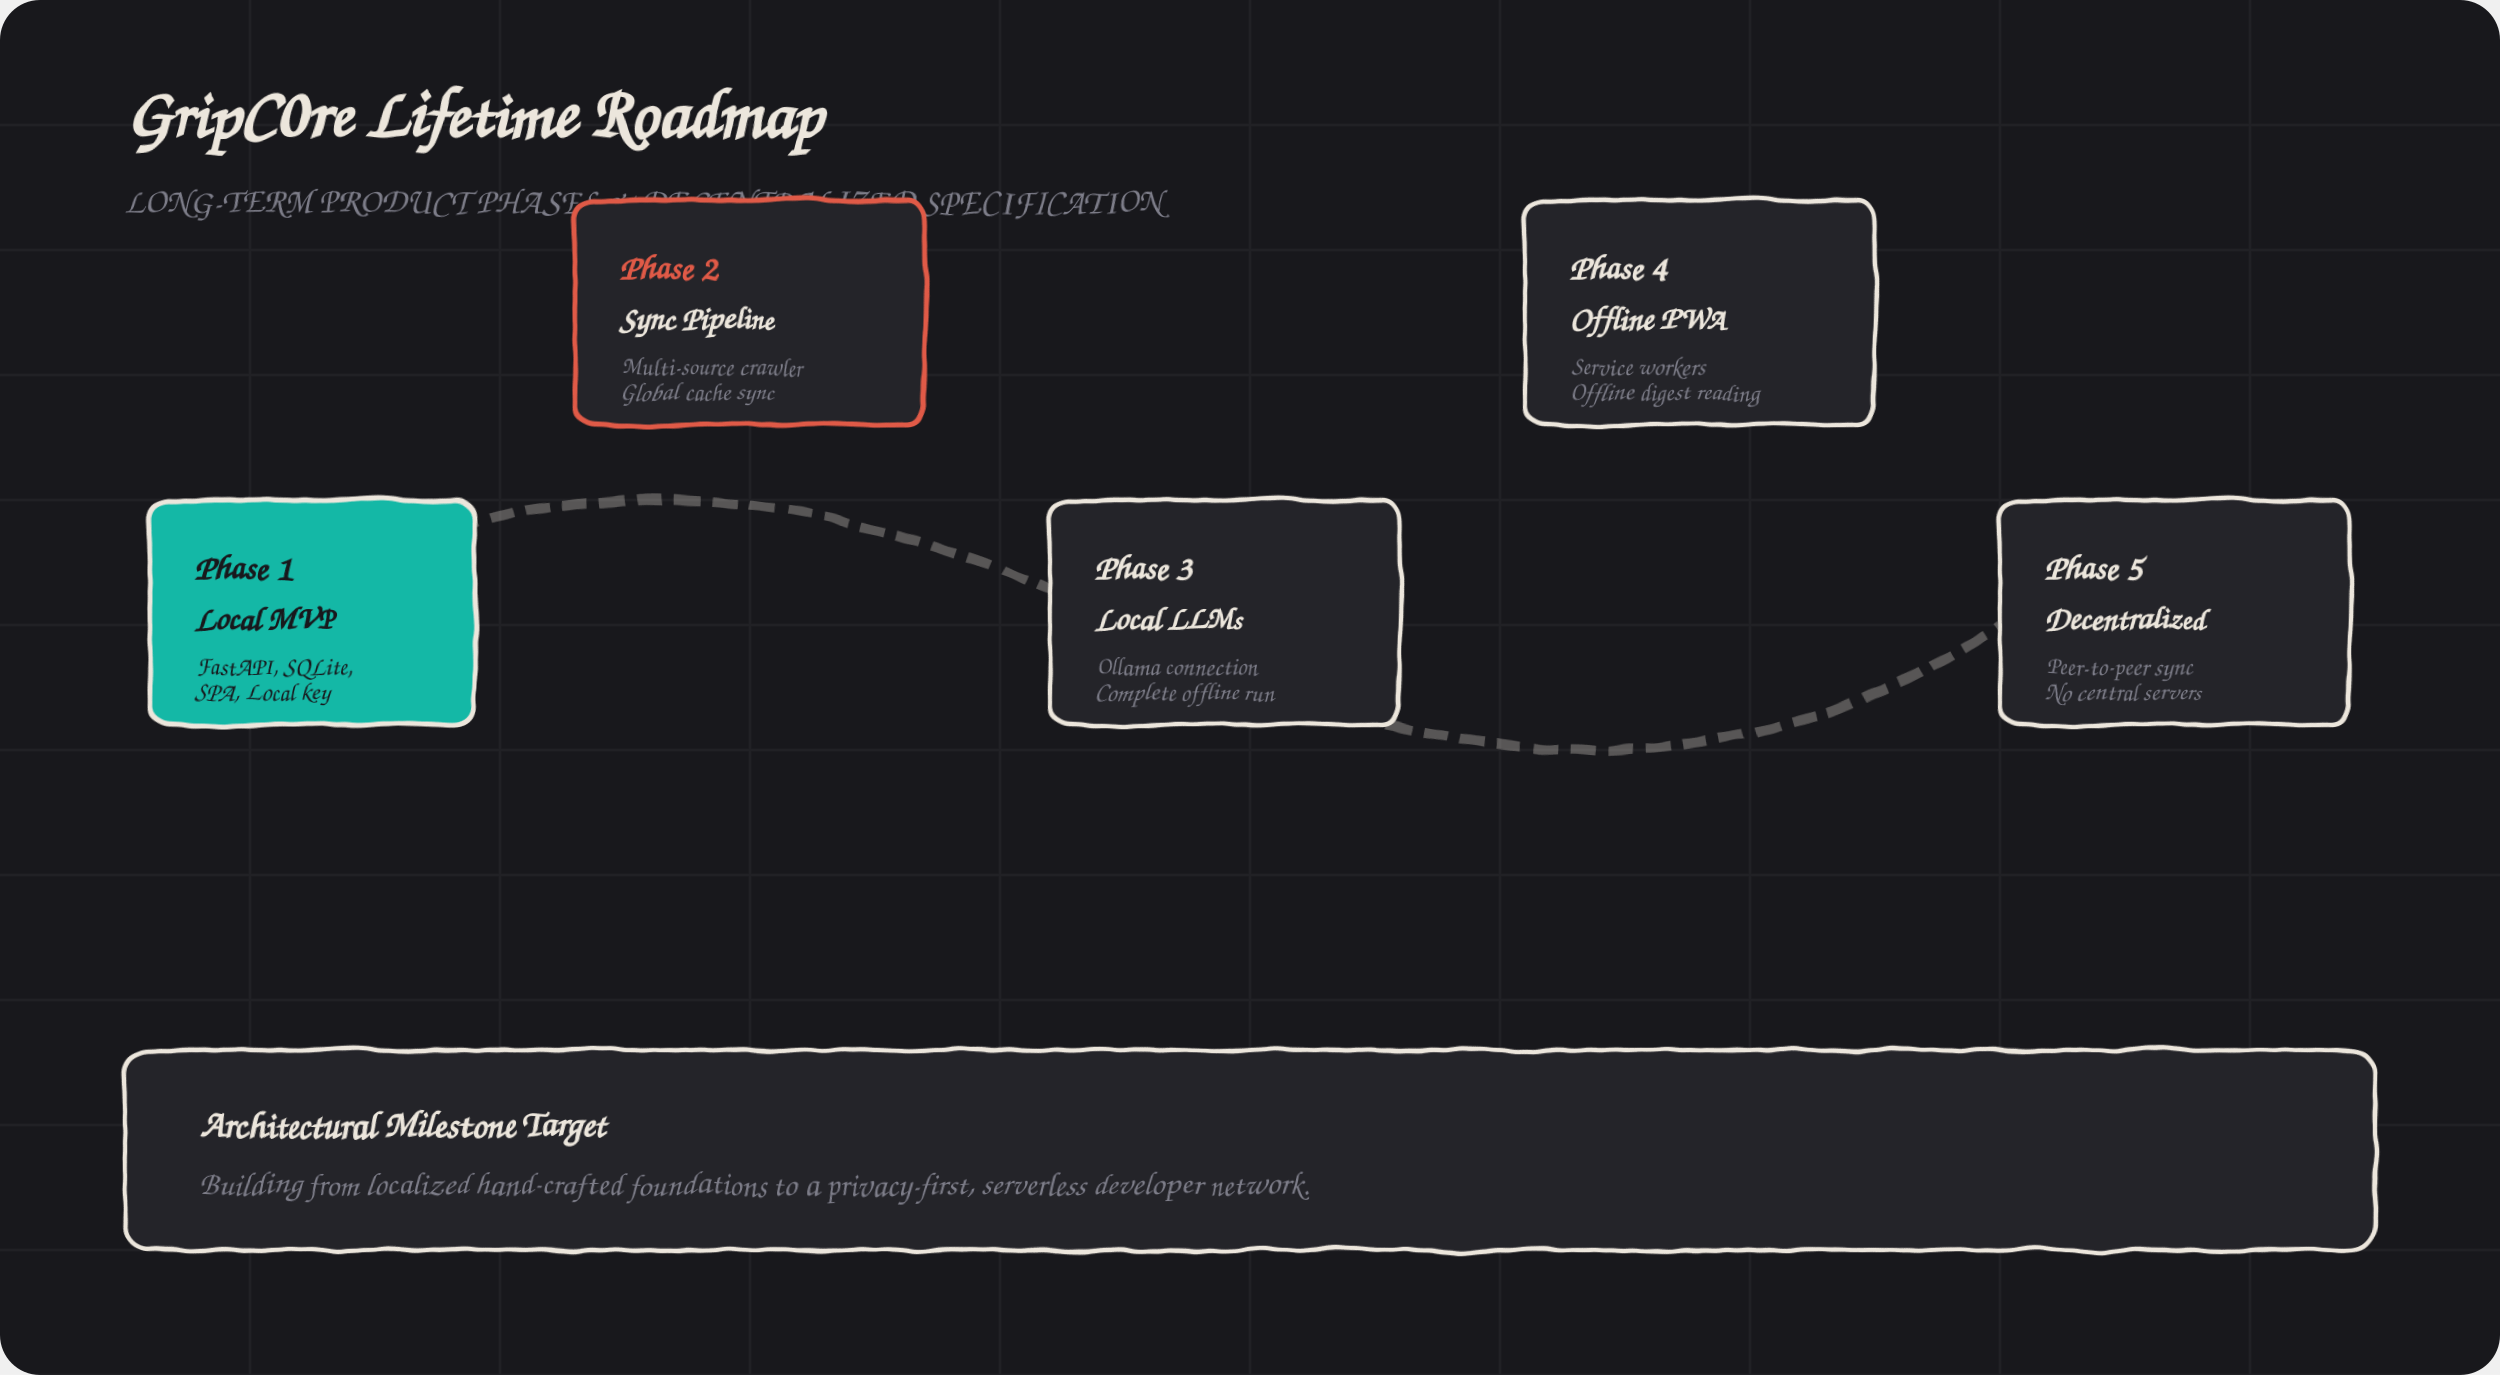
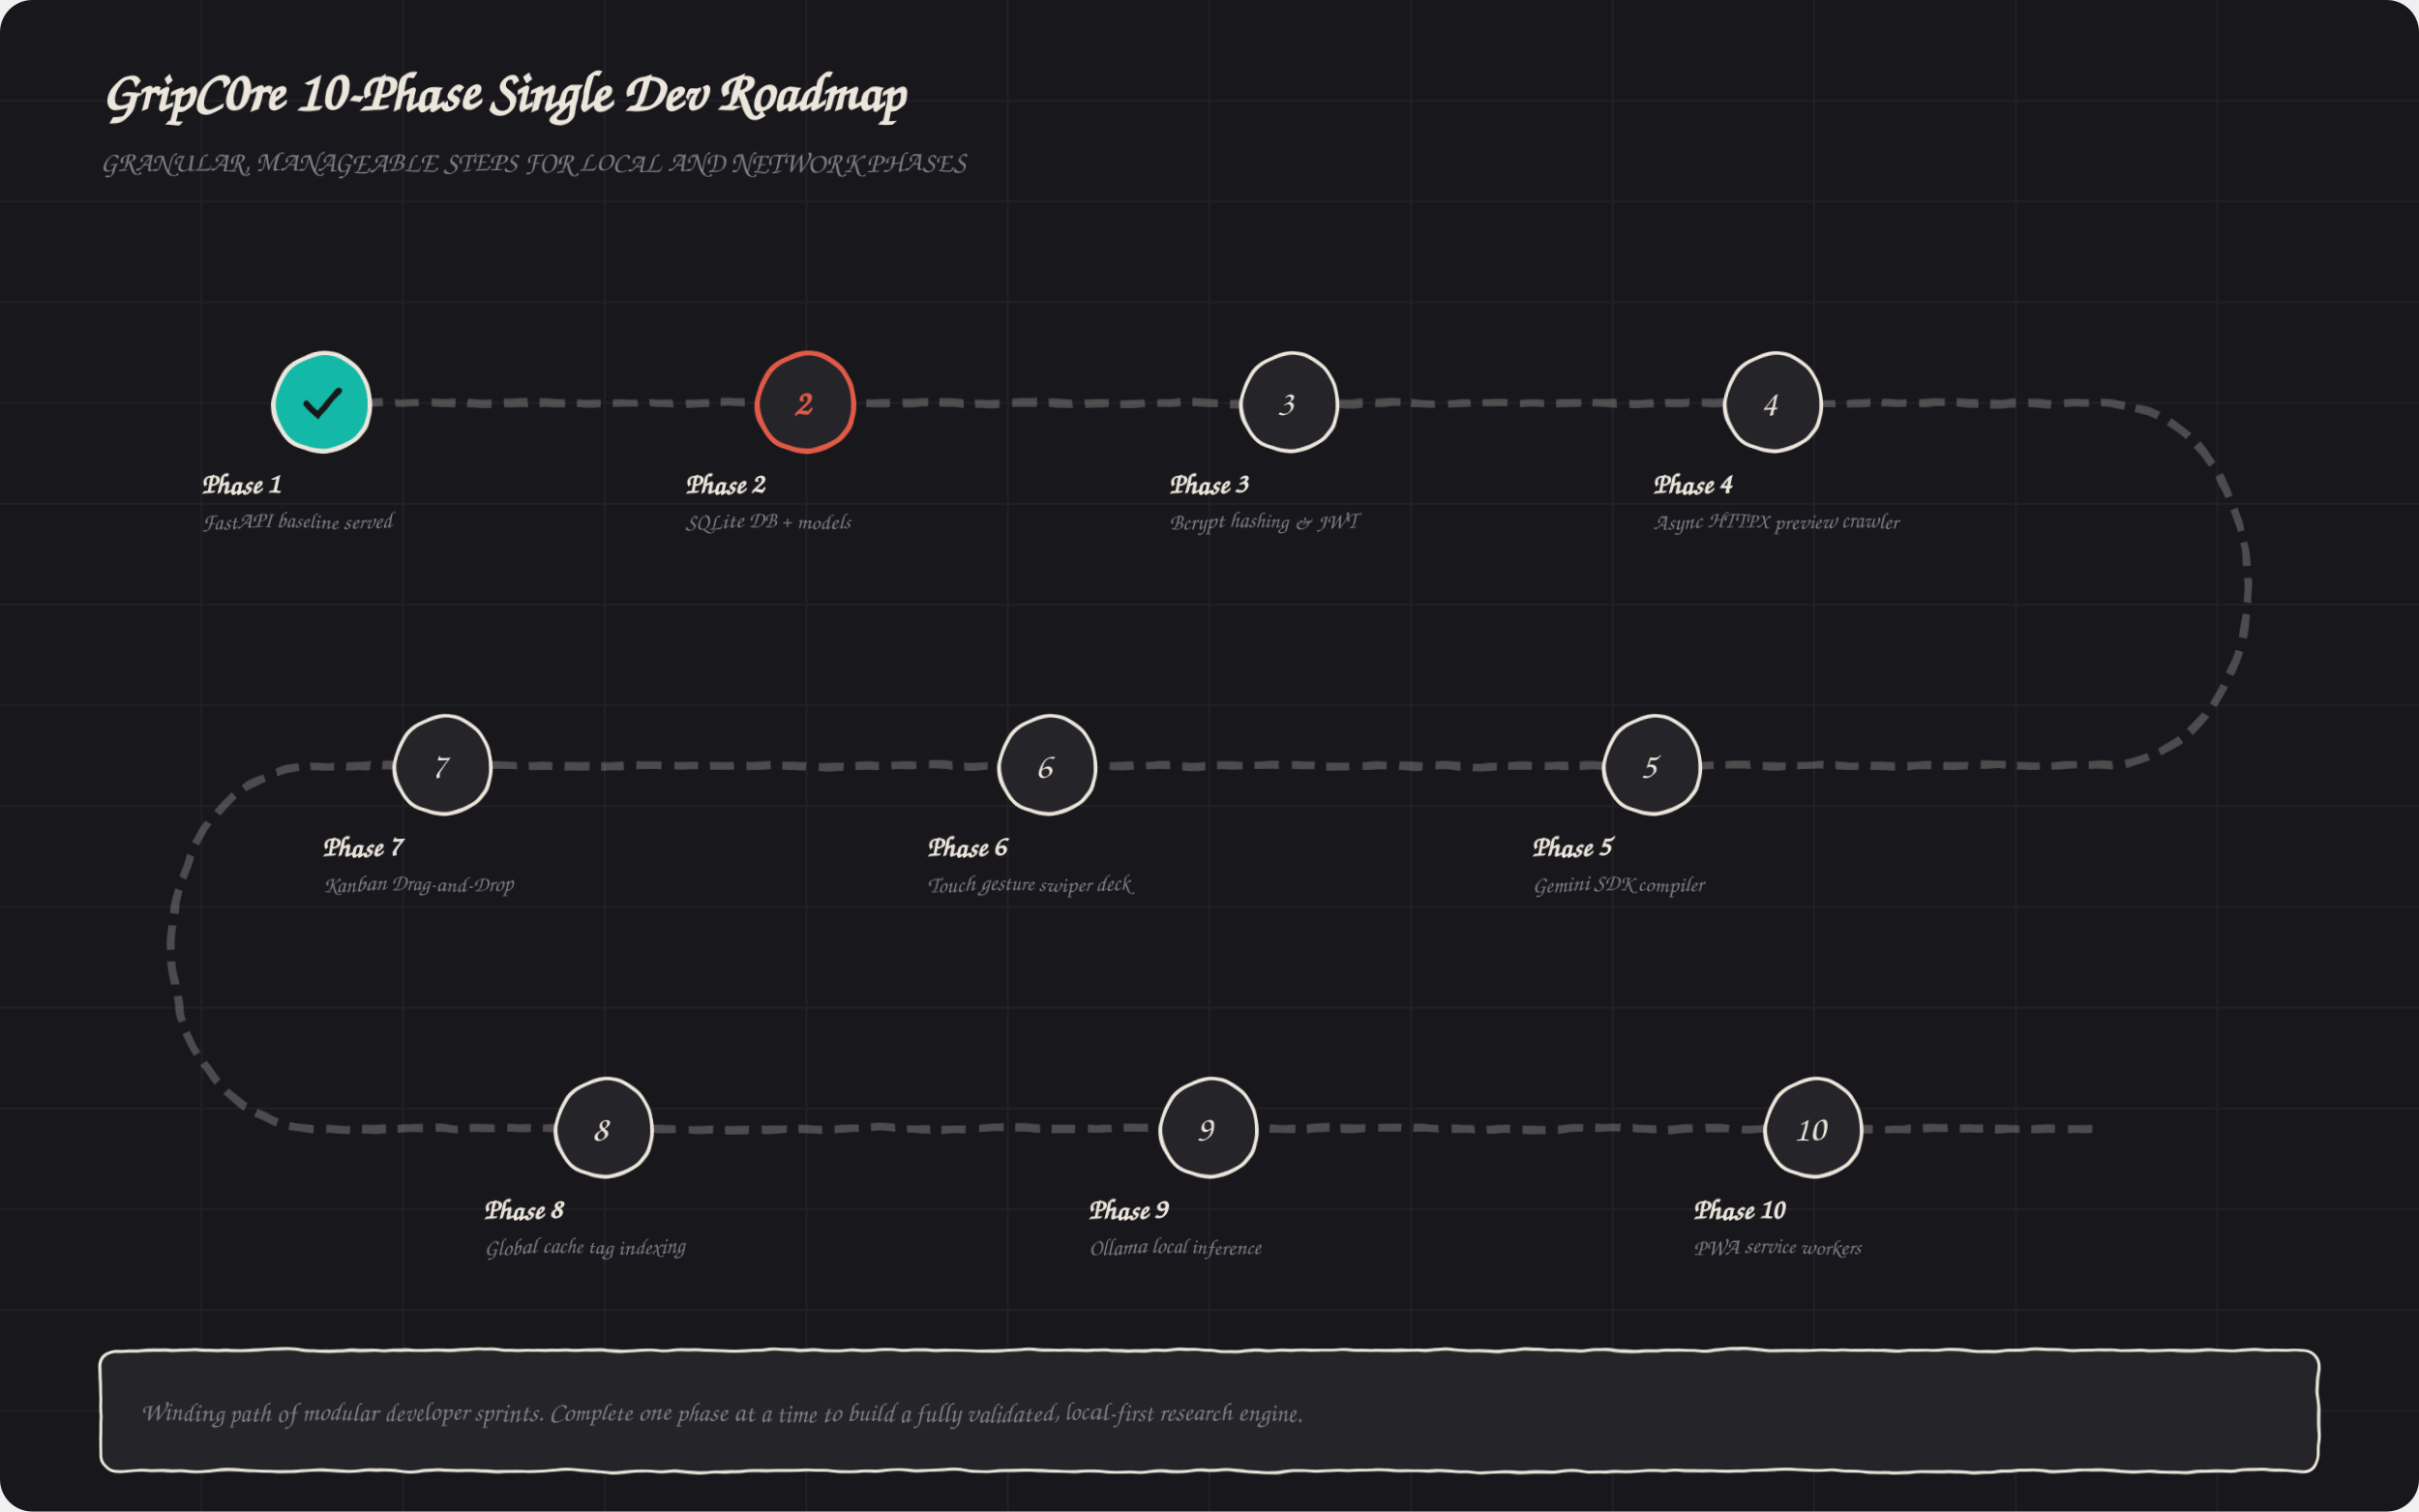
- <svg xmlns="http://www.w3.org/2000/svg" width="1000" height="550" viewBox="0 0 1000 550" fill="none">
+ <svg xmlns="http://www.w3.org/2000/svg" width="1200" height="750" viewBox="0 0 1200 750" fill="none">
  <defs>
    <filter id="rough-edge" x="-10%" y="-10%" width="120%" height="120%">
      <feTurbulence type="fractalNoise" baseFrequency="0.04" numOctaves="3" result="noise" />
-       <feDisplacementMap in="SourceGraphic" in2="noise" scale="3.5" xChannelSelector="R" yChannelSelector="G" />
+       <feDisplacementMap in="SourceGraphic" in2="noise" scale="3" xChannelSelector="R" yChannelSelector="G" />
    </filter>
  </defs>
-   <rect width="1000" height="550" rx="16" fill="#18181C" />
+   <rect width="1200" height="750" rx="16" fill="#18181C" />
  <g opacity="0.04" stroke="#ffffff" stroke-width="1">
-     <path d="M 0,50 L 1000,50 M 0,100 L 1000,100 M 0,150 L 1000,150 M 0,200 L 1000,200 M 0,250 L 1000,250 M 0,300 L 1000,300 M 0,350 L 1000,350 M 0,400 L 1000,400 M 0,450 L 1000,450 M 0,500 L 1000,500 M 0,550 L 1000,550" />
-     <path d="M 100,0 L 100,550 M 200,0 L 200,550 M 300,0 L 300,550 M 400,0 L 400,550 M 500,0 L 500,550 M 600,0 L 600,550 M 700,0 L 700,550 M 800,0 L 800,550 M 900,0 L 900,550" />
+     <path d="M 0,50 L 1200,50 M 0,100 L 1200,100 M 0,150 L 1200,150 M 0,200 L 1200,200 M 0,250 L 1200,250 M 0,300 L 1200,300 M 0,350 L 1200,350 M 0,400 L 1200,400 M 0,450 L 1200,450 M 0,500 L 1200,500 M 0,550 L 1200,550 M 0,600 L 1200,600 M 0,650 L 1200,650 M 0,700 L 1200,700" />
+     <path d="M 100,0 L 100,750 M 200,0 L 200,750 M 300,0 L 300,750 M 400,0 L 400,750 M 500,0 L 500,750 M 600,0 L 600,750 M 700,0 L 700,750 M 800,0 L 800,750 M 900,0 L 900,750 M 1000,0 L 1000,750 M 1100,0 L 1100,750" />
  </g>
-   <text x="50" y="55" font-family="'Virgil', 'Comic Sans MS', cursive, sans-serif" font-size="28" font-weight="bold" fill="#ECE6DC" filter="url(#rough-edge)">GripC0re Lifetime Roadmap</text>
-   <text x="50" y="85" font-family="'Virgil', 'Comic Sans MS', cursive, sans-serif" font-size="14" fill="#7E7E8A" filter="url(#rough-edge)">LONG-TERM PRODUCT PHASES &amp; DECENTRALIZED SPECIFICATION</text>
-   <path d="M 100,250 Q 250,150 450,250 T 800,250 M 800,250 L 900,250" stroke="#ECE6DC" stroke-opacity="0.3" stroke-width="4" stroke-dasharray="10 5" fill="none" filter="url(#rough-edge)" />
-   <g transform="translate(60, 200)" filter="url(#rough-edge)">
-     <rect width="130" height="90" rx="8" fill="#14B8A6" stroke="#ECE6DC" stroke-width="2" />
-     <text x="18" y="32" font-family="'Virgil', 'Comic Sans MS', cursive, sans-serif" font-size="14" font-weight="bold" fill="#18181C">Phase 1</text>
-     <text x="18" y="52" font-family="'Virgil', 'Comic Sans MS', cursive, sans-serif" font-size="13" font-weight="bold" fill="#18181C">Local MVP</text>
-     <text x="18" y="70" font-family="'Virgil', 'Comic Sans MS', cursive, sans-serif" font-size="10" fill="#18181C">FastAPI, SQLite,</text>
-     <text x="18" y="80" font-family="'Virgil', 'Comic Sans MS', cursive, sans-serif" font-size="10" fill="#18181C">SPA, Local key</text>
+   <text x="50" y="55" font-family="'Virgil', 'Comic Sans MS', cursive, sans-serif" font-size="28" font-weight="bold" fill="#ECE6DC" filter="url(#rough-edge)">GripC0re 10-Phase Single Dev Roadmap</text>
+   <text x="50" y="85" font-family="'Virgil', 'Comic Sans MS', cursive, sans-serif" font-size="14" fill="#7E7E8A" filter="url(#rough-edge)">GRANULAR, MANAGEABLE STEPS FOR LOCAL AND NETWORK PHASES</text>
+   <path d="M 160,200 L 1040,200 C 1140,200 1140,380 1040,380 L 160,380 C 60,380 60,560 160,560 L 1040,560" stroke="#ECE6DC" stroke-opacity="0.25" stroke-width="4" stroke-dasharray="12 6" fill="none" filter="url(#rough-edge)" />
+   <g transform="translate(100, 120)" filter="url(#rough-edge)">
+     <circle cx="60" cy="80" r="24" fill="#14B8A6" stroke="#ECE6DC" stroke-width="2.2" />
+     <path d="M 52,80 L 58,86 L 68,74" stroke="#18181C" stroke-width="3" stroke-linecap="round" />
+     <text x="0" y="125" font-family="'Virgil', 'Comic Sans MS', cursive, sans-serif" font-size="14" font-weight="bold" fill="#ECE6DC">Phase 1</text>
+     <text x="0" y="142" font-family="'Virgil', 'Comic Sans MS', cursive, sans-serif" font-size="11" fill="#7E7E8A">FastAPI baseline served</text>
  </g>
-   <g transform="translate(230, 80)" filter="url(#rough-edge)">
-     <rect width="140" height="90" rx="8" fill="#242429" stroke="#E05A47" stroke-width="2" />
-     <text x="18" y="32" font-family="'Virgil', 'Comic Sans MS', cursive, sans-serif" font-size="14" font-weight="bold" fill="#E05A47">Phase 2</text>
-     <text x="18" y="52" font-family="'Virgil', 'Comic Sans MS', cursive, sans-serif" font-size="13" font-weight="bold" fill="#ECE6DC">Sync Pipeline</text>
-     <text x="18" y="70" font-family="'Virgil', 'Comic Sans MS', cursive, sans-serif" font-size="10" fill="#7E7E8A">Multi-source crawler</text>
-     <text x="18" y="80" font-family="'Virgil', 'Comic Sans MS', cursive, sans-serif" font-size="10" fill="#7E7E8A">Global cache sync</text>
+   <g transform="translate(340, 120)" filter="url(#rough-edge)">
+     <circle cx="60" cy="80" r="24" fill="#242429" stroke="#E05A47" stroke-width="2.5" />
+     <text x="54" y="86" font-family="'Virgil', 'Comic Sans MS', cursive, sans-serif" font-size="18" fill="#E05A47" font-weight="bold">2</text>
+     <text x="0" y="125" font-family="'Virgil', 'Comic Sans MS', cursive, sans-serif" font-size="14" font-weight="bold" fill="#ECE6DC">Phase 2</text>
+     <text x="0" y="142" font-family="'Virgil', 'Comic Sans MS', cursive, sans-serif" font-size="11" fill="#7E7E8A">SQLite DB + models</text>
  </g>
-   <g transform="translate(420, 200)" filter="url(#rough-edge)">
-     <rect width="140" height="90" rx="8" fill="#242429" stroke="#ECE6DC" stroke-width="1.8" />
-     <text x="18" y="32" font-family="'Virgil', 'Comic Sans MS', cursive, sans-serif" font-size="14" font-weight="bold" fill="#ECE6DC">Phase 3</text>
-     <text x="18" y="52" font-family="'Virgil', 'Comic Sans MS', cursive, sans-serif" font-size="13" font-weight="bold" fill="#ECE6DC">Local LLMs</text>
-     <text x="18" y="70" font-family="'Virgil', 'Comic Sans MS', cursive, sans-serif" font-size="10" fill="#7E7E8A">Ollama connection</text>
-     <text x="18" y="80" font-family="'Virgil', 'Comic Sans MS', cursive, sans-serif" font-size="10" fill="#7E7E8A">Complete offline run</text>
+   <g transform="translate(580, 120)" filter="url(#rough-edge)">
+     <circle cx="60" cy="80" r="24" fill="#242429" stroke="#ECE6DC" stroke-width="1.8" />
+     <text x="54" y="86" font-family="'Virgil', 'Comic Sans MS', cursive, sans-serif" font-size="18" fill="#ECE6DC">3</text>
+     <text x="0" y="125" font-family="'Virgil', 'Comic Sans MS', cursive, sans-serif" font-size="14" font-weight="bold" fill="#ECE6DC">Phase 3</text>
+     <text x="0" y="142" font-family="'Virgil', 'Comic Sans MS', cursive, sans-serif" font-size="11" fill="#7E7E8A">Bcrypt hashing &amp; JWT</text>
  </g>
-   <g transform="translate(610, 80)" filter="url(#rough-edge)">
-     <rect width="140" height="90" rx="8" fill="#242429" stroke="#ECE6DC" stroke-width="1.8" />
-     <text x="18" y="32" font-family="'Virgil', 'Comic Sans MS', cursive, sans-serif" font-size="14" font-weight="bold" fill="#ECE6DC">Phase 4</text>
-     <text x="18" y="52" font-family="'Virgil', 'Comic Sans MS', cursive, sans-serif" font-size="13" font-weight="bold" fill="#ECE6DC">Offline PWA</text>
-     <text x="18" y="70" font-family="'Virgil', 'Comic Sans MS', cursive, sans-serif" font-size="10" fill="#7E7E8A">Service workers</text>
-     <text x="18" y="80" font-family="'Virgil', 'Comic Sans MS', cursive, sans-serif" font-size="10" fill="#7E7E8A">Offline digest reading</text>
+   <g transform="translate(820, 120)" filter="url(#rough-edge)">
+     <circle cx="60" cy="80" r="24" fill="#242429" stroke="#ECE6DC" stroke-width="1.8" />
+     <text x="54" y="86" font-family="'Virgil', 'Comic Sans MS', cursive, sans-serif" font-size="18" fill="#ECE6DC">4</text>
+     <text x="0" y="125" font-family="'Virgil', 'Comic Sans MS', cursive, sans-serif" font-size="14" font-weight="bold" fill="#ECE6DC">Phase 4</text>
+     <text x="0" y="142" font-family="'Virgil', 'Comic Sans MS', cursive, sans-serif" font-size="11" fill="#7E7E8A">Async HTTPX preview crawler</text>
  </g>
-   <g transform="translate(800, 200)" filter="url(#rough-edge)">
-     <rect width="140" height="90" rx="8" fill="#242429" stroke="#ECE6DC" stroke-width="1.8" />
-     <text x="18" y="32" font-family="'Virgil', 'Comic Sans MS', cursive, sans-serif" font-size="14" font-weight="bold" fill="#ECE6DC">Phase 5</text>
-     <text x="18" y="52" font-family="'Virgil', 'Comic Sans MS', cursive, sans-serif" font-size="13" font-weight="bold" fill="#ECE6DC">Decentralized</text>
-     <text x="18" y="70" font-family="'Virgil', 'Comic Sans MS', cursive, sans-serif" font-size="10" fill="#7E7E8A">Peer-to-peer sync</text>
-     <text x="18" y="80" font-family="'Virgil', 'Comic Sans MS', cursive, sans-serif" font-size="10" fill="#7E7E8A">No central servers</text>
+   <g transform="translate(160, 300)" filter="url(#rough-edge)">
+     <circle cx="60" cy="80" r="24" fill="#242429" stroke="#ECE6DC" stroke-width="1.8" />
+     <text x="54" y="86" font-family="'Virgil', 'Comic Sans MS', cursive, sans-serif" font-size="18" fill="#ECE6DC">7</text>
+     <text x="0" y="125" font-family="'Virgil', 'Comic Sans MS', cursive, sans-serif" font-size="14" font-weight="bold" fill="#ECE6DC">Phase 7</text>
+     <text x="0" y="142" font-family="'Virgil', 'Comic Sans MS', cursive, sans-serif" font-size="11" fill="#7E7E8A">Kanban Drag-and-Drop</text>
  </g>
-   <g transform="translate(50, 420)" filter="url(#rough-edge)">
-     <rect width="900" height="80" rx="10" fill="#242429" stroke="#ECE6DC" stroke-width="1.8" />
-     <text x="30" y="35" font-family="'Virgil', 'Comic Sans MS', cursive, sans-serif" font-size="15" font-weight="bold" fill="#ECE6DC">Architectural Milestone Target</text>
-     <text x="30" y="58" font-family="'Virgil', 'Comic Sans MS', cursive, sans-serif" font-size="13" fill="#7E7E8A">Building from localized hand-crafted foundations to a privacy-first, serverless developer network.</text>
+   <g transform="translate(460, 300)" filter="url(#rough-edge)">
+     <circle cx="60" cy="80" r="24" fill="#242429" stroke="#ECE6DC" stroke-width="1.8" />
+     <text x="54" y="86" font-family="'Virgil', 'Comic Sans MS', cursive, sans-serif" font-size="18" fill="#ECE6DC">6</text>
+     <text x="0" y="125" font-family="'Virgil', 'Comic Sans MS', cursive, sans-serif" font-size="14" font-weight="bold" fill="#ECE6DC">Phase 6</text>
+     <text x="0" y="142" font-family="'Virgil', 'Comic Sans MS', cursive, sans-serif" font-size="11" fill="#7E7E8A">Touch gesture swiper deck</text>
+   </g>
+   <g transform="translate(760, 300)" filter="url(#rough-edge)">
+     <circle cx="60" cy="80" r="24" fill="#242429" stroke="#ECE6DC" stroke-width="1.8" />
+     <text x="54" y="86" font-family="'Virgil', 'Comic Sans MS', cursive, sans-serif" font-size="18" fill="#ECE6DC">5</text>
+     <text x="0" y="125" font-family="'Virgil', 'Comic Sans MS', cursive, sans-serif" font-size="14" font-weight="bold" fill="#ECE6DC">Phase 5</text>
+     <text x="0" y="142" font-family="'Virgil', 'Comic Sans MS', cursive, sans-serif" font-size="11" fill="#7E7E8A">Gemini SDK compiler</text>
+   </g>
+   <g transform="translate(240, 480)" filter="url(#rough-edge)">
+     <circle cx="60" cy="80" r="24" fill="#242429" stroke="#ECE6DC" stroke-width="1.8" />
+     <text x="54" y="86" font-family="'Virgil', 'Comic Sans MS', cursive, sans-serif" font-size="18" fill="#ECE6DC">8</text>
+     <text x="0" y="125" font-family="'Virgil', 'Comic Sans MS', cursive, sans-serif" font-size="14" font-weight="bold" fill="#ECE6DC">Phase 8</text>
+     <text x="0" y="142" font-family="'Virgil', 'Comic Sans MS', cursive, sans-serif" font-size="11" fill="#7E7E8A">Global cache tag indexing</text>
+   </g>
+   <g transform="translate(540, 480)" filter="url(#rough-edge)">
+     <circle cx="60" cy="80" r="24" fill="#242429" stroke="#ECE6DC" stroke-width="1.8" />
+     <text x="54" y="86" font-family="'Virgil', 'Comic Sans MS', cursive, sans-serif" font-size="18" fill="#ECE6DC">9</text>
+     <text x="0" y="125" font-family="'Virgil', 'Comic Sans MS', cursive, sans-serif" font-size="14" font-weight="bold" fill="#ECE6DC">Phase 9</text>
+     <text x="0" y="142" font-family="'Virgil', 'Comic Sans MS', cursive, sans-serif" font-size="11" fill="#7E7E8A">Ollama local inference</text>
+   </g>
+   <g transform="translate(840, 480)" filter="url(#rough-edge)">
+     <circle cx="60" cy="80" r="24" fill="#242429" stroke="#ECE6DC" stroke-width="1.8" />
+     <text x="50" y="86" font-family="'Virgil', 'Comic Sans MS', cursive, sans-serif" font-size="18" fill="#ECE6DC">10</text>
+     <text x="0" y="125" font-family="'Virgil', 'Comic Sans MS', cursive, sans-serif" font-size="14" font-weight="bold" fill="#ECE6DC">Phase 10</text>
+     <text x="0" y="142" font-family="'Virgil', 'Comic Sans MS', cursive, sans-serif" font-size="11" fill="#7E7E8A">PWA service workers</text>
+   </g>
+   <g transform="translate(50, 670)" filter="url(#rough-edge)">
+     <rect width="1100" height="60" rx="8" fill="#242429" stroke="#ECE6DC" stroke-width="1.5" />
+     <text x="20" y="35" font-family="'Virgil', 'Comic Sans MS', cursive, sans-serif" font-size="13" fill="#7E7E8A">Winding path of modular developer sprints. Complete one phase at a time to build a fully validated, local-first research engine.</text>
  </g>
</svg>
